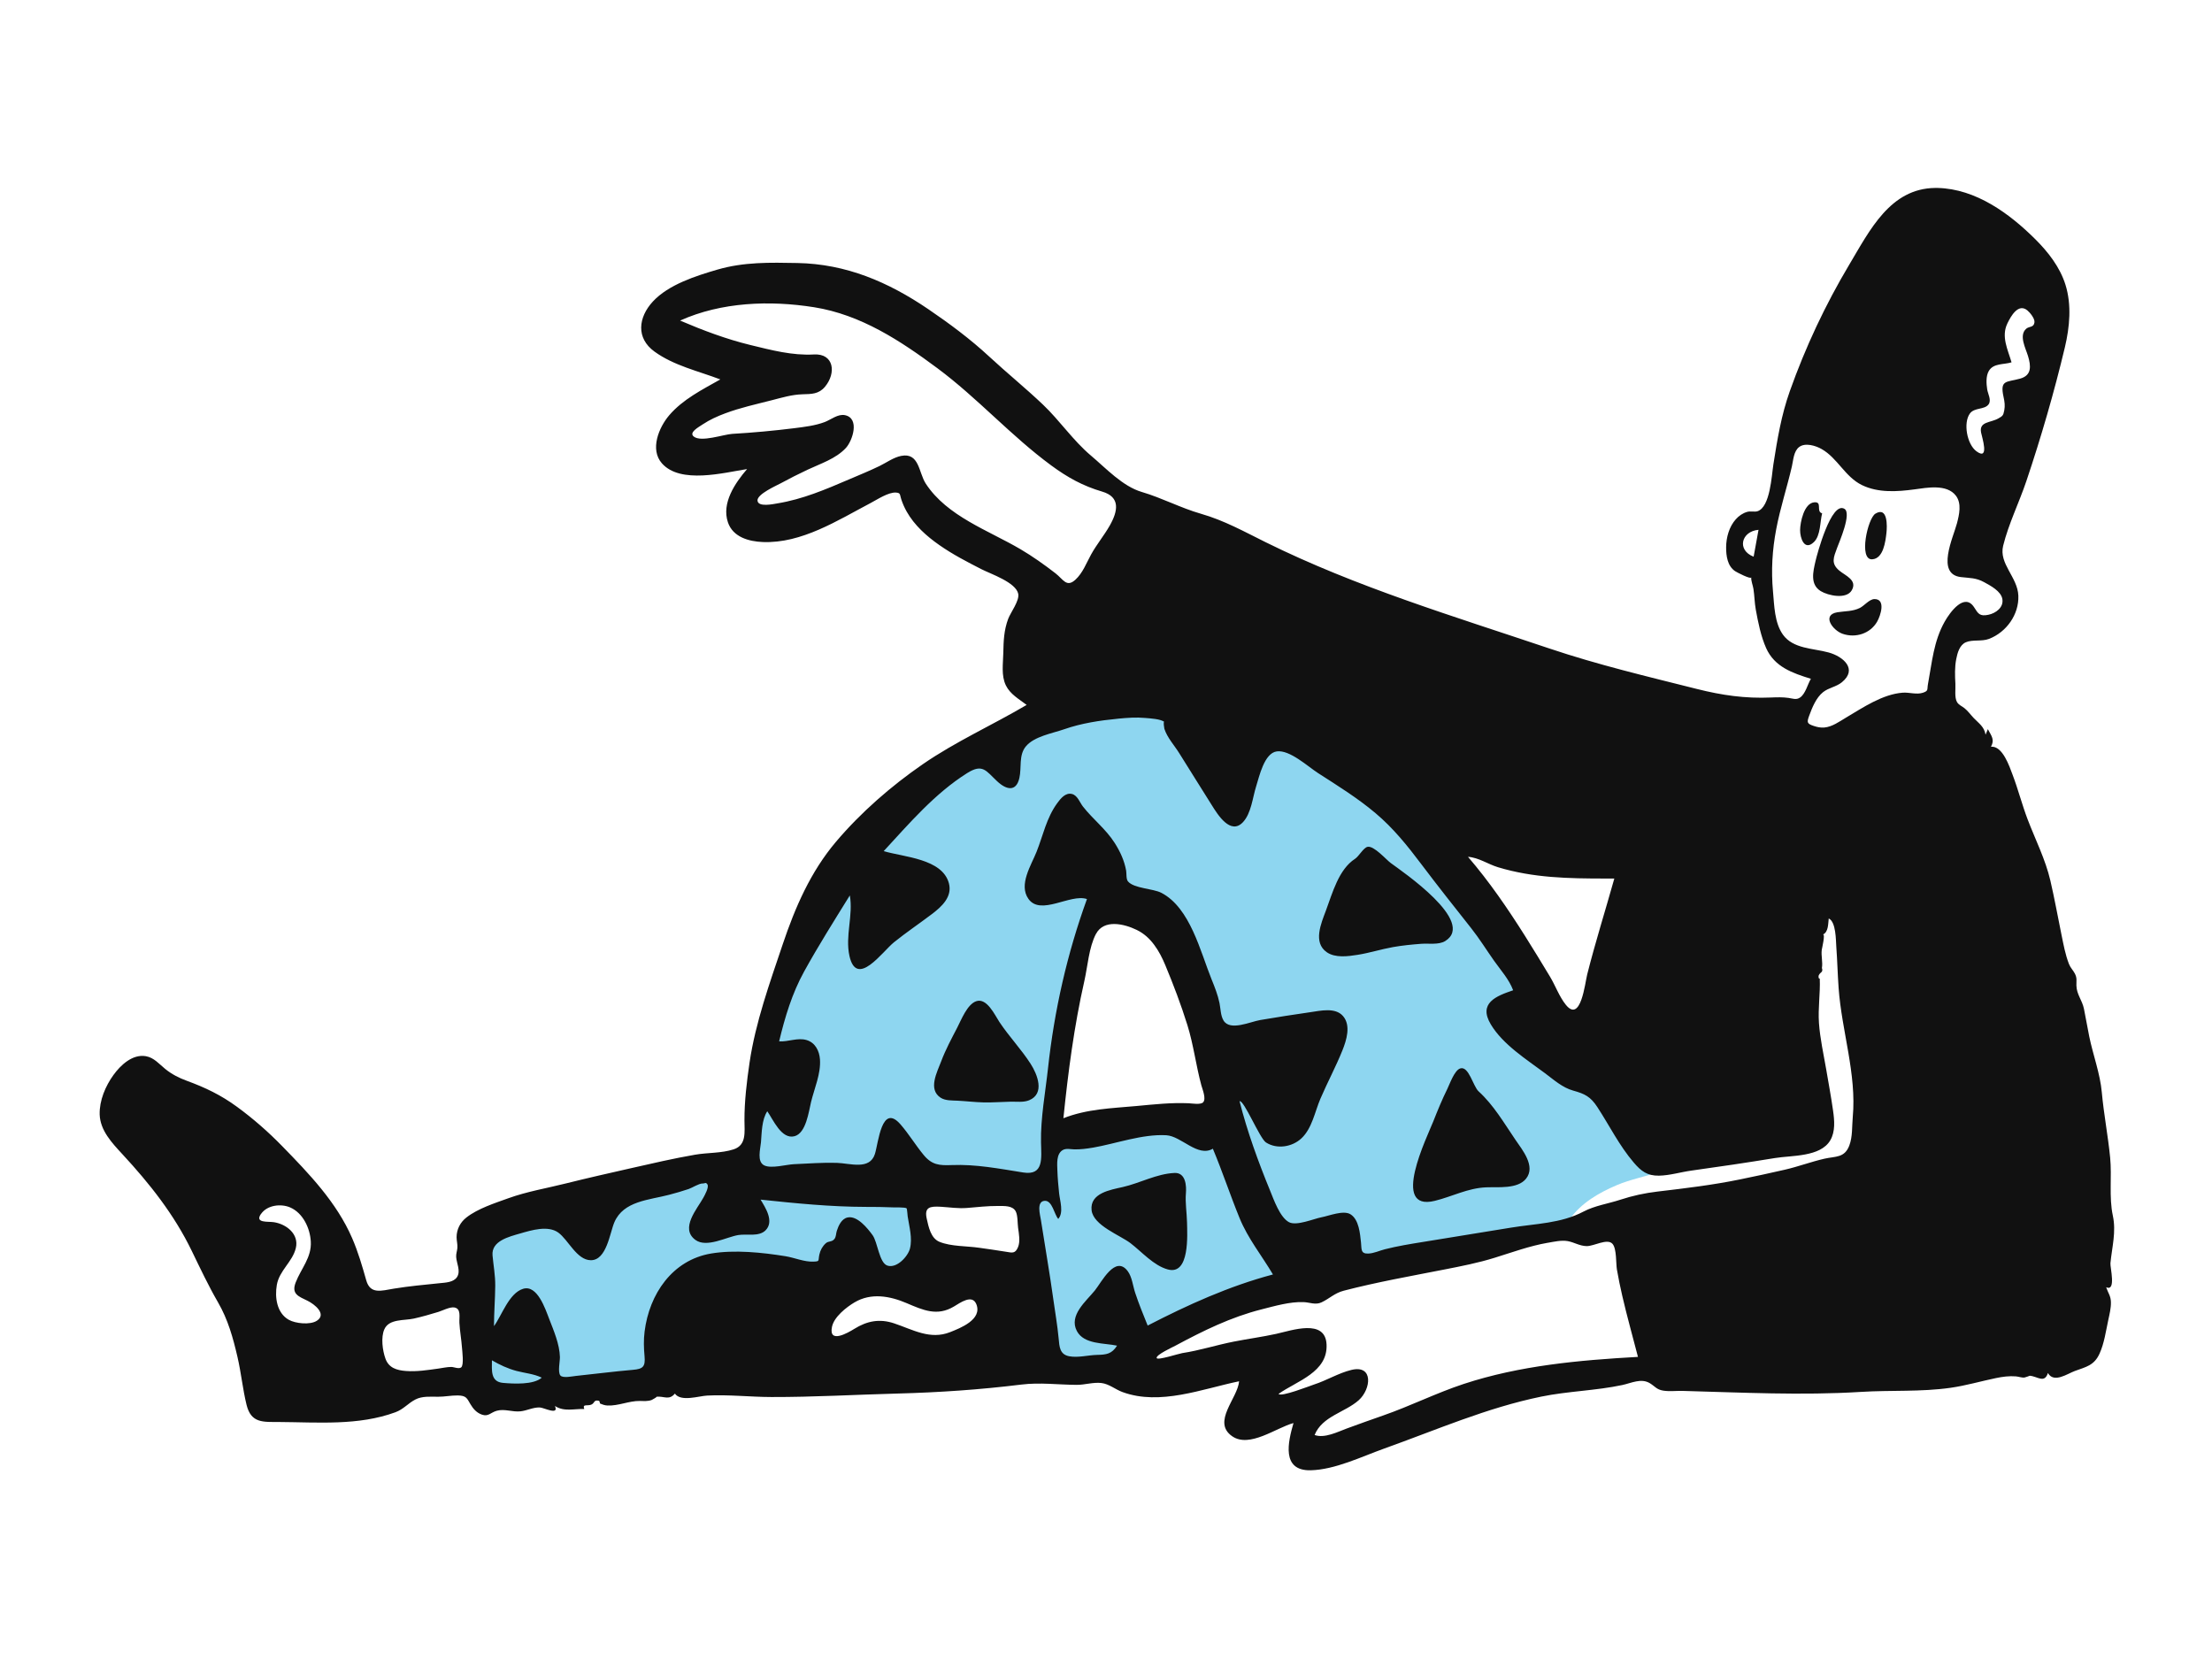
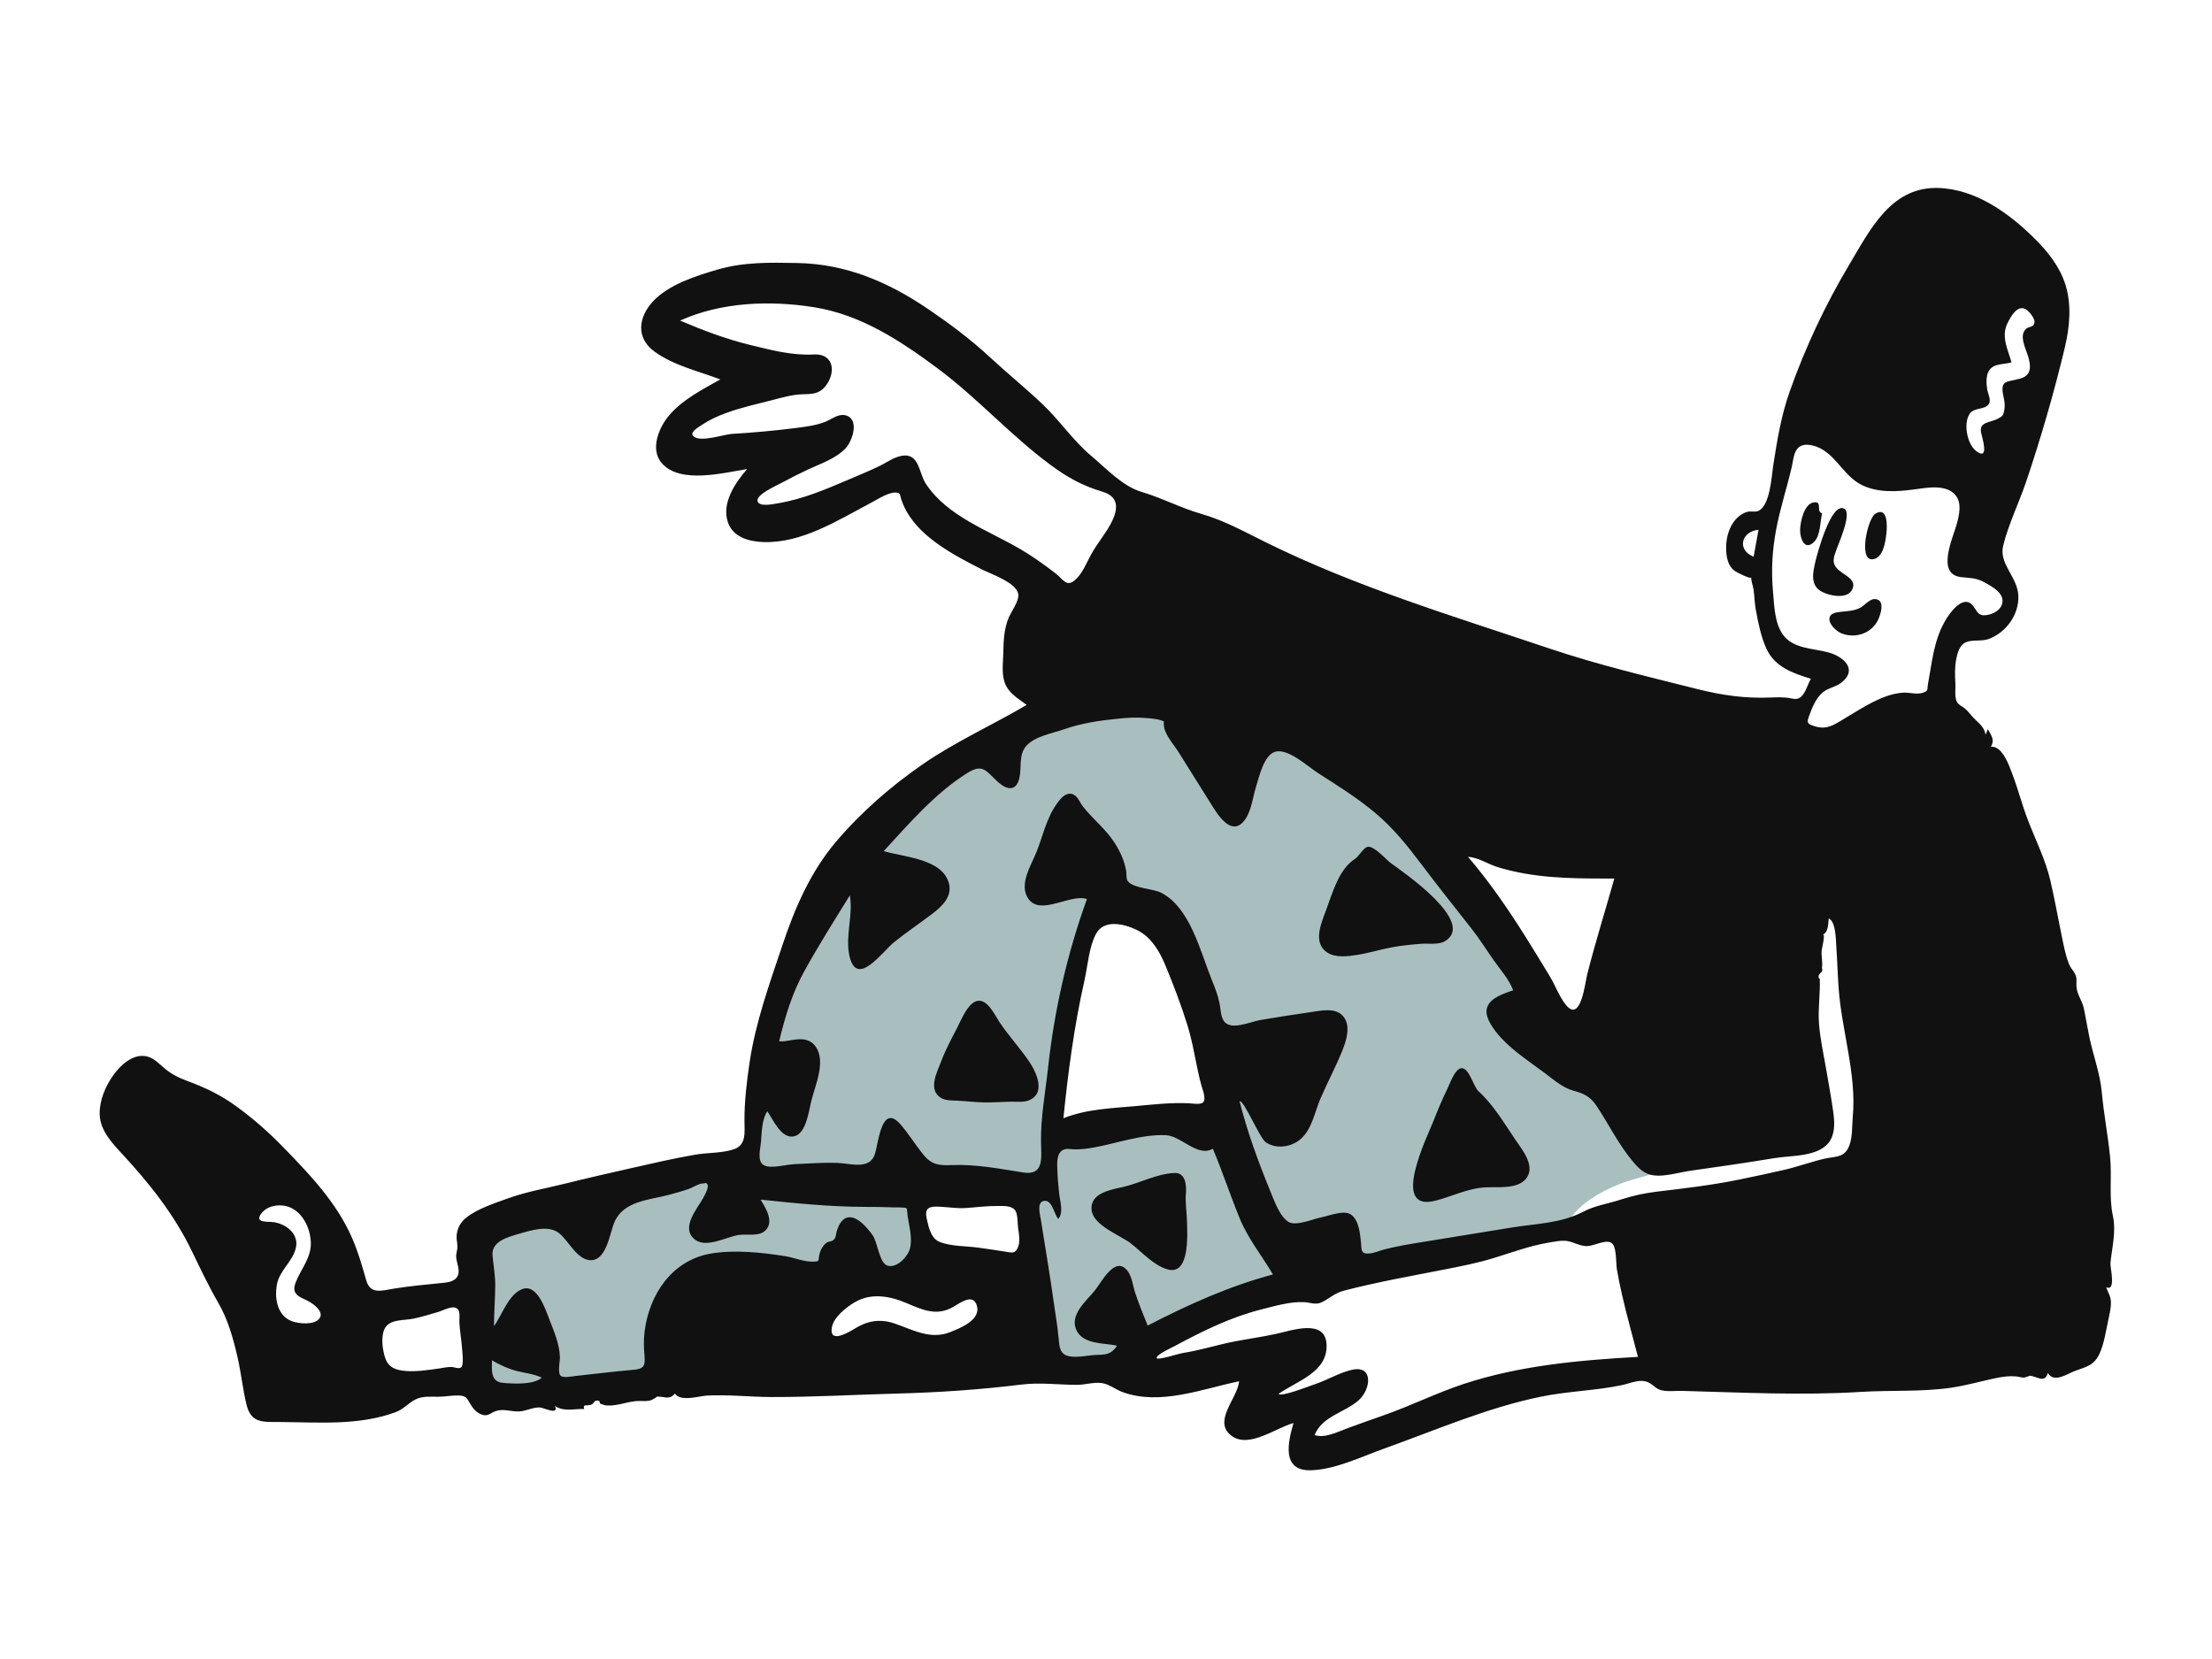
<svg xmlns="http://www.w3.org/2000/svg" viewBox="0 0 1024 768">
  <g fill="none" fill-rule="evenodd" stroke="none" stroke-width="1">
-     <path fill="#8ED6F0" d="M521.92 324.83c37.36-2.97 73.01 10.95 102.87 32.65 38.49 27.97 71.11 67.97 93.19 110.12a325.33 325.33 0 016.96 5.53c12.29 10.01 24.29 20.58 34.94 32.35 5.94 6.57 21.52 22.54 14.76 32.62-1.43 2.14-3.79 3.36-6.15 4.21-6.62 2.37-13.52 3.57-20.05 6.34-8.06 3.42-16.42 8.21-21.58 15.52-1.46 2.07-1.85 4.53-3.82 5.44-2.09.972-6.04.593-8.33.81l-13.80 1.35c-10.81 1.06-22.11 1.17-32.68 3.78l-48.65 12.01c-9.95 2.45-21.38 3.81-30.82 7.84-14.08 6.02-27.51 14.85-40.99 22.12l-19.54 10.54c-3.18 1.71-5.36 1.74-9.08 2.02l-26.91 2.07c-4.34.33-6.42 2.08-6.99-2.26l-6.25-47.75-3.30-25.25c-.197-1.50-.139-8.94-1.37-9.84-.772-.563-5.30.649-6.14.75l-12.21 1.49-26.39 3.23c-.714.08-4.66.043-5.11.627-.52.68.47 4.61.55 5.45l2.8 26.60c.11 1.02 1.35 5.79.7 6.64-.458.58-3.77.658-4.44.768l-25.45 4.15c-6.07.992-14.01.942-19.76 3.22-3.29 1.31-6.56 4.66-9.41 6.76l-41.38 30.45c-6.27 4.61-14.73 3.44-22.38 4.02l-88.17 6.71.22-8.24 1.16-43.63.508-19.02c.032-1.20-.449-4.72.338-5.61 1.04-1.18 5.72-1.69 7.17-2.12l14.6-4.32 42.82-12.67 42.32-12.53 14.48-4.28c1.11-.33 5.01-.77 5.78-1.71.977-1.18.54-6.25.696-7.76.766-7.35 1.85-14.66 3.18-21.93 9.59-52.41 32.01-105.66 73.58-140.63 27.47-23.11 61.94-35.89 97.59-38.73zm6.59 105.11c-3.7-4.34-9.91-11.42-16.44-10.25-5.31.95-8.20 7.54-10.05 11.91-7.44 17.59-9.74 37.75-12.06 56.55-1.45 11.79-2.62 23.64-3.36 35.50l79.51-6.11c-1.25-8.44-2.25-16.97-3.76-25.37-.755-4.21-2.84-8.00-4.62-11.89-7.98-17.40-16.69-35.67-29.19-50.34z" />
+     <path fill="#A9BFBF" d="M521.92 324.83c37.36-2.97 73.01 10.95 102.87 32.65 38.49 27.97 71.11 67.97 93.19 110.12a325.33 325.33 0 016.96 5.53c12.29 10.01 24.29 20.58 34.94 32.35 5.94 6.57 21.52 22.54 14.76 32.62-1.43 2.14-3.79 3.36-6.15 4.21-6.62 2.37-13.52 3.57-20.05 6.34-8.06 3.42-16.42 8.21-21.58 15.52-1.46 2.07-1.85 4.53-3.82 5.44-2.09.972-6.04.593-8.33.81l-13.80 1.35c-10.81 1.06-22.11 1.17-32.68 3.78l-48.65 12.01c-9.95 2.45-21.38 3.81-30.82 7.84-14.08 6.02-27.51 14.85-40.99 22.12l-19.54 10.54c-3.18 1.71-5.36 1.74-9.08 2.02l-26.91 2.07c-4.34.33-6.42 2.08-6.99-2.26l-6.25-47.75-3.30-25.25c-.197-1.50-.139-8.94-1.37-9.84-.772-.563-5.30.649-6.14.75l-12.21 1.49-26.39 3.23c-.714.08-4.66.043-5.11.627-.52.68.47 4.61.55 5.45l2.8 26.60c.11 1.02 1.35 5.79.7 6.64-.458.58-3.77.658-4.44.768l-25.45 4.15c-6.07.992-14.01.942-19.76 3.22-3.29 1.31-6.56 4.66-9.41 6.76l-41.38 30.45c-6.27 4.61-14.73 3.44-22.38 4.02l-88.17 6.71.22-8.24 1.16-43.63.508-19.02c.032-1.20-.449-4.72.338-5.61 1.04-1.18 5.72-1.69 7.17-2.12l14.6-4.32 42.82-12.67 42.32-12.53 14.48-4.28c1.11-.33 5.01-.77 5.78-1.71.977-1.18.54-6.25.696-7.76.766-7.35 1.85-14.66 3.18-21.93 9.59-52.41 32.01-105.66 73.58-140.63 27.47-23.11 61.94-35.89 97.59-38.73zm6.59 105.11c-3.7-4.34-9.91-11.42-16.44-10.25-5.31.95-8.20 7.54-10.05 11.91-7.44 17.59-9.74 37.75-12.06 56.55-1.45 11.79-2.62 23.64-3.36 35.50l79.51-6.11c-1.25-8.44-2.25-16.97-3.76-25.37-.755-4.21-2.84-8.00-4.62-11.89-7.98-17.40-16.69-35.67-29.19-50.34z" />
    <path fill="#111" d="M896.45 87.00l.648.01c17.59.46 33.10 11.78 45.13 23.76 5.95 5.92 11.37 12.89 13.92 20.99 2.94 9.36 1.97 19.66-.265 29.06-4.95 20.77-11.01 41.65-17.82 61.89-3.35 9.95-8.21 19.72-10.74 29.91-2.08 8.39 6.69 14.51 7.03 23.14.34 8.70-5.51 16.88-13.56 19.99-3.42 1.32-7.57.218-10.73 1.57-2.89 1.24-3.90 4.90-4.45 7.71-.756 3.83-.62 7.66-.405 11.53.132 2.36-.458 6.23.69 8.34.793 1.45 2.23 1.92 3.48 2.91 1.7 1.35 2.83 3.04 4.32 4.59 2.45 2.56 4.82 3.96 5.48 7.70l1.06-2.55c1.83 3.35 3.18 4.95 1.44 8.13 5.40-.53 8.60 9.26 10.01 12.98 2.59 6.8 4.37 13.86 6.97 20.67 3.56 9.33 8.24 18.53 10.51 28.29 1.91 8.20 3.42 16.63 5.11 24.89.956 4.65 1.79 9.37 3.53 13.81.68 1.72 1.94 2.88 2.72 4.41 1.07 2.10.651 3.21.702 5.51.09 4.10 2.67 6.76 3.49 10.75.87 4.25 1.58 8.56 2.45 12.82 1.76 8.59 5.04 17.17 5.82 25.87.915 10.10 2.87 20.09 3.86 30.2.86 8.83-.604 18.31 1.24 26.86 1.63 7.58-.392 14.52-1.11 22.05-.183 1.91 2.76 13.29-1.97 11.11.88 2.68 2.13 3.96 2.20 6.90.062 2.75-.648 5.58-1.22 8.25-1.12 5.16-1.86 10.78-4.06 15.61-2.48 5.46-6.26 6.12-11.40 8-3.48 1.27-9.74 5.80-12.48.953-1.63 4.97-4.82 1.53-8.40 1.26.02 0-2.04.766-2.43.82-1.25.168-2.74-.425-3.99-.529-3.12-.259-6.18.158-9.23.79-7.03 1.45-13.84 3.47-20.98 4.49-13.94 1.98-27.61 1.04-41.57 1.91-27.33 1.7-55.11.273-82.46-.463-2.93-.079-6.1.33-8.99-.119-3.12-.487-3.80-1.96-6.23-3.44-4.04-2.45-8.53-.067-12.72.831-12.32 2.63-25.18 2.83-37.60 5.38-25.23 5.18-48.47 15.40-72.64 24.03-10.47 3.74-22.77 9.79-34.07 10.06-13.69.291-10.45-13.19-7.94-21.86-7.91 2.1-20.33 11.69-28.37 6.12-9.58-6.63 2.61-17.66 3.18-25.46-17.12 3.55-36.55 11.35-53.93 5.01-3.34-1.21-6.25-3.79-9.84-4.21-3.73-.436-7.67.883-11.45.86-8.59-.055-16.94-1.19-25.54-.14-19.16 2.36-38.05 3.65-57.37 4.16-19.44.512-38.89 1.66-58.35 1.61-9.87-.025-19.93-1.19-29.79-.67-3.87.20-12.2 3.01-14.91-.917-2.73 3.27-5.04 1.08-8.55 1.45.64-.068-1.82 1.36-2.19 1.5-1.84.68-3.56.476-5.48.456-5.12-.052-9.90 2.34-14.99 2.11-1.28-.058-2.26-.433-3.35-.875-.259-.105-.197-1.21-.612-1.31-2.49-.558-1.84.968-3.43 1.73-1.75.852-4.34-.527-3.35 2.09-4.76-.209-9.26 1.39-13.59-1.42 2.04 4.52-5.10.766-6.97.692-3.10-.125-5.82 1.42-8.92 1.78-3.71.428-7.44-1.29-11.08-.243-2.84.823-3.82 2.80-6.78 1.79-2.51-.86-4.09-2.72-5.31-4.77-1.68-2.81-1.90-4.07-5.96-4.12-3.01-.037-6.04.612-9.09.60-3.48-.007-7.32-.377-10.50 1.28-3.43 1.78-5.44 4.50-9.24 5.90-17.10 6.29-35.88 4.62-53.73 4.51-7.53-.045-13.05.647-15.17-7.94-1.78-7.25-2.50-14.84-4.20-22.16-2.08-8.96-4.38-17.28-9.01-25.29-4.49-7.77-8.27-15.80-12.18-23.87-8.13-16.79-19.46-31.07-32.09-44.72-4.79-5.18-10.29-10.96-10.52-18.42-.157-6.44 2.68-13.12 6.40-18.26 3.32-4.58 8.80-9.75 15.00-8.68 3.73.644 6.18 3.65 8.96 5.91 3.04 2.46 6.36 4.15 10.03 5.49 8.55 3.14 15.73 6.57 23.14 11.99 7.5 5.48 14.51 11.62 20.99 18.27 12.45 12.76 25.20 26.02 32.35 42.55 2.82 6.51 4.62 12.79 6.54 19.54 1.88 6.63 7.02 4.80 12.80 3.85 7.04-1.16 14.12-1.78 21.21-2.52 2.67-.278 6.43-.36 8.04-2.88 1.77-2.78-.259-6.38-.42-9.26-.086-1.54.42-2.67.553-4.18.14-1.70-.358-3.27-.36-4.97-.002-3.66 1.71-6.92 4.55-9.13 5.32-4.15 13.09-6.62 19.40-8.90 8.61-3.11 17.83-4.65 26.70-6.87 9.98-2.50 20.03-4.76 30.07-7.04 9.86-2.23 19.71-4.53 29.68-6.25 5.84-1.01 12.19-.64 17.86-2.48 6.02-1.96 5.02-8.02 5.00-13.39-.029-8.87 1.07-18.00 2.36-26.77 2.76-18.64 9.34-36.88 15.33-54.70 5.76-17.15 12.91-33.62 24.70-47.55 11.48-13.55 25.56-25.82 40.18-35.89 15.22-10.49 32.17-18.07 48.07-27.44-3.47-2.65-7.61-4.92-9.61-9.01-2.25-4.61-1.29-10.14-1.20-15.07.108-5.57.278-10.46 2.26-15.77 1.09-2.90 5.3-8.42 4.65-11.58-1.08-5.30-12.69-9.18-16.96-11.36-6.70-3.42-13.42-6.90-19.60-11.23-5.93-4.15-11.51-9.14-15.10-15.51a31.96 31.96 0 01-2.50-5.67c-.725-2.19-.218-2.94-2.41-3.10-3.50-.258-8.76 3.26-11.72 4.81-15.23 8.01-31.96 18.80-49.94 18.09-6.52-.259-13.85-2.30-16.16-9.11-3.03-8.95 3.30-18.20 8.86-24.67-10.84 1.70-30.85 7.03-39.41-2.64-5.70-6.45-1.40-16.68 3.38-22.28 6.32-7.38 15.33-11.88 23.65-16.58-10.21-3.89-21.52-6.38-30.50-12.9-8.59-6.23-7.52-15.80-.744-23.15 7.25-7.85 19.93-11.88 29.91-14.79 12.23-3.57 24.39-3.29 37.00-3.05 22.63.43 42.07 8.77 60.63 21.38 9.81 6.67 19.48 13.86 28.19 21.94 8.16 7.57 16.87 14.62 24.91 22.27 7.79 7.42 13.92 16.61 22.15 23.54 6.99 5.89 14.66 14.24 23.55 16.86 9.42 2.77 17.90 7.36 27.40 10.09 10.78 3.09 20.04 8.27 30.03 13.21 41.92 20.73 86.93 34.23 131.13 49.11 22.60 7.61 45.36 12.98 68.44 18.79 11.59 2.92 22.35 4.47 34.31 3.95 2.75-.12 5.39-.193 8.11.19 1.99.28 3.51 1.03 5.29-.158 2.56-1.71 3.52-6.16 5.05-8.70-8.51-2.63-16.84-5.49-20.72-14.21-2.44-5.49-3.71-11.90-4.79-17.80-.576-3.17-.589-6.37-1.08-9.55-.27-1.75-1.10-3.58-1.04-5.37-.192.99-6.53-2.28-7.45-2.89-3.54-2.35-4.19-7.09-4.16-11.09.03-4.51 1.39-9.48 4.46-12.91 1.45-1.62 3.18-2.83 5.29-3.45 1.49-.434 3.47.134 4.79-.303 5.86-1.93 6.51-16.43 7.34-21.71 1.83-11.63 3.65-22.73 7.61-33.88a329.43 329.43 0 0127.53-58.59c9.47-15.86 18.93-35.25 39.74-35.47h.641zm-179.97 488.32c-8.42 1.46-16.5 4.44-24.64 6.96-7.60 2.36-15.30 3.86-23.10 5.39-15.52 3.05-31.38 5.85-46.67 9.83-4.30 1.12-6.57 3.65-10.33 5.41-2.78 1.30-5.40-.017-8.3-.128-6.30-.24-13.30 1.81-19.37 3.35-14.32 3.62-27.03 9.90-39.99 16.85-1.16.62-9.00 4.21-8.63 5.69.301 1.21 10.27-2.04 11.85-2.28 8.02-1.22 15.87-3.75 23.84-5.32 6.54-1.29 13.15-2.16 19.66-3.59 7.24-1.59 22.68-7.13 23.30 4.83.663 12.93-13.62 16.91-22.21 22.95.957 1.65 14.73-3.79 16.44-4.34 5.86-1.88 11.29-5.29 17.26-6.74 10.37-2.52 9.12 8.94 3.39 14.03-6.36 5.66-16.89 7.37-20.41 16.09 4.63 1.67 10.68-1.46 14.93-3.02a1052.72 1052.72 0 0116.80-6.01c12.61-4.38 24.59-10.41 37.26-14.59 26.01-8.56 53.50-11.02 80.7-12.54-2.42-9.39-5.07-18.74-7.25-28.20-.933-4.04-1.78-8.11-2.49-12.21-.49-2.84-.073-9.66-2.03-11.90-2.38-2.73-8.61 1.10-11.99 1.03-3.31-.072-5.73-1.78-8.80-2.32-2.91-.512-6.35.302-9.2.79zm-488.75 54.40c0 4.49-.779 9.94 5.13 10.46 4.78.42 14.13.971 17.94-2.42-3.65-1.78-7.80-2.09-11.68-3.11-4.04-1.07-7.77-2.82-11.38-4.92zm97.54-81.86c-1.79.013-4.83 2.01-6.47 2.57-3.00 1.02-6.05 1.88-9.11 2.69-9.20 2.43-21.05 2.81-25.28 12.7-2.11 4.93-3.57 17.61-10.90 17.57-6.51-.043-10.42-9.44-15.06-12.79-4.80-3.45-12.42-1.10-17.60.398-5.26 1.52-13.43 3.48-12.84 10.15.425 4.79 1.29 9.16 1.25 14.06-.05 6.24-.578 12.46-.578 18.70 3.69-5.06 6.92-15.24 13.47-17.28 6.61-2.05 10.36 9.50 12.08 13.93 2.13 5.49 4.81 11.71 4.97 17.66.051 1.86-1.08 7 .216 8.53 1.15 1.36 5.58.375 7.02.226 8.87-.923 17.69-2.07 26.58-2.84 4.57-.395 5.81-1.39 5.36-6.31-.35-3.86-.46-7.53.024-11.41 2.16-17.3 12.81-33.12 30.82-36.13 10.85-1.81 23.53-.488 34.37 1.25 4.17.67 8.71 2.69 12.95 2.51 3.13-.13 2.12-.308 2.76-3.25.45-2.06 1.41-3.82 2.98-5.25 1.24-1.13 2.81-.492 3.98-1.96.846-1.06.72-2.52 1.11-3.75.78-2.39 2.18-5.63 4.99-6.23 4.51-.975 9.30 5.06 11.58 8.18 2.35 3.22 3.06 12.83 6.84 14.09 4.36 1.45 9.55-4.27 10.46-7.87 1.22-4.84-.318-10.09-1.05-14.89-.052-.344-.267-3.53-.504-3.74-.637-.56-5.43-.404-6.28-.446-4.18-.199-8.36-.209-12.55-.22-16.40-.04-32.47-1.65-48.77-3.37 2.36 3.86 6.42 10.19 2.26 14.27-3.08 3.01-8.64 1.50-12.51 2.12-5.47.87-14.69 6.07-19.90 2.27-7.34-5.35.96-14.54 3.69-19.59.584-1.08 2.75-4.89 1.83-6.16-.795-1.1-1.02-.368-2.19-.359zm-122.34 59.46c-3.75 1.14-7.53 2.24-11.36 3.09-4.49.995-11.46.03-13.65 4.97-1.66 3.76-.838 9.82.514 13.57 1.54 4.29 5.18 5.39 9.47 5.72 5.00.381 10.07-.426 15.01-1.11 1.95-.27 4.02-.757 6.00-.76 1.17-.003 3.54 1.07 4.59.193 1.35-1.13.462-7.60.356-9.16-.263-3.84-.992-7.63-1.19-11.47-.143-2.76.9-6.51-2.34-7.10-2.01-.367-5.66 1.53-7.41 2.06zm302.90-76.03c-2.80.485-5.59.83-8.43.79-1.75-.028-3.85-.624-5.47.338-2.99 1.77-2.54 6.45-2.44 9.38.12 3.54.435 7.14.81 10.66.361 3.37 2.21 8.92-.402 11.81-1.84-2.01-2.75-8.61-6.30-8.37-3.91.26-2.10 6.51-1.75 8.75 1.91 12.37 4.10 24.75 5.81 37.15.814 5.89 1.86 11.75 2.41 17.68.36 3.97.488 7.56 4.93 8.38 4.12.76 8.75-.54 12.91-.64 4.28-.103 6.74-.394 9.21-4.27-5.90-1.29-15.26-.502-18.59-6.75-3.88-7.28 4.30-13.84 8.33-18.82 3.09-3.82 9.41-16.54 15.15-8.99 2.06 2.72 2.43 6.87 3.48 10.03 1.69 5.14 3.77 10.20 5.80 15.22 18.61-9.60 37.70-18.26 58-23.65-5.17-8.74-11.58-16.62-15.45-26.09-4.34-10.62-7.93-21.53-12.37-32.12-7.03 4.10-14.55-5.84-21.56-6.24-11.06-.633-23.21 3.88-34.06 5.76zM395.59 602.9c-3.85 2.29-9.53 6.76-10.45 11.38-1.6 7.98 7.51 2.64 10.33.9 5.89-3.66 11.66-4.82 18.42-2.57 8.67 2.89 16.67 7.77 25.98 4.06 4.63-1.84 14.91-5.79 12.13-12.86-1.91-4.87-7.50-.694-10.46 1.05-7.74 4.58-14.15 1.67-21.88-1.62-7.73-3.30-16.44-4.87-24.06-.338zm-274.75-40.98c-3.09 4.39 3.2 3.44 5.96 3.87 5.78.89 11.73 5.50 10.14 12.02-1.55 6.36-7.63 10.33-8.79 17.01-.996 5.73-.036 12.98 5.5 16.13 3.10 1.76 9.90 2.49 13.03.465 4.77-3.1-1.15-7.71-4.31-9.25-4.18-2.03-7.57-3.13-5.49-8.48 2.52-6.51 7.43-11.51 7-18.97-.36-6.17-3.62-13.19-9.56-15.76-4.25-1.83-10.55-1.14-13.45 2.97zm422.86-18.93c5.35-.229 5.56 6.24 5.29 9.42-.369 4.35.421 8.98.512 13.35.121 5.78 1.33 24.71-8.89 21.90-6.57-1.80-11.98-8.10-17.26-12.15-4.86-3.72-17.22-8.19-18.02-15.25-.904-7.97 8.84-9.47 14.42-10.74 7.97-1.81 15.71-6.16 23.94-6.52zm-26.08-210.29c-8.49.82-16.93 2.08-25.01 4.9-5.46 1.90-13.86 3.27-17.73 7.95-3.35 4.05-1.89 9.82-2.98 14.60-1.47 6.47-5.94 5.58-10.27 1.54-5.18-4.83-6.68-8.34-13.90-3.8-14.94 9.39-26.79 23.27-38.64 36.12 9.16 2.77 27.15 3.44 30.19 14.90 1.66 6.26-3.35 10.81-7.86 14.23-5.82 4.41-11.89 8.49-17.59 13.08-5.31 4.28-17.22 21.33-20.59 6.34-2.08-9.28 1.82-18.87.164-28.04-7.20 11.62-14.52 23.21-21.13 35.19-5.62 10.19-8.89 21.10-11.59 32.37 4.20.275 8.58-1.86 12.74-.599 4.00 1.21 5.87 5.00 6.16 8.92.477 6.65-2.59 13.42-4.14 19.81-1.06 4.38-2.28 14.34-7.62 15.77-6.09 1.62-9.91-7.74-12.63-11.55-2.58 3.97-2.54 9.79-2.92 14.34-.259 3.13-2.00 8.99 1.51 10.72 3.29 1.62 10.25-.41 13.78-.559 6.54-.278 13.21-.808 19.76-.615 6.18.183 15.28 3.49 17.70-4.11 1.64-5.17 3.09-23.77 11.86-13.68 3.89 4.48 6.94 9.59 10.71 14.15 3.79 4.60 7.25 4.90 12.92 4.67 11.22-.46 22.19 1.69 33.17 3.43 9.64 1.52 8.37-6.65 8.23-13.93-.219-11.29 2.02-23.09 3.24-34.32 2.90-26.7 8.86-53.08 18.03-78.33-7.67-2.61-21.42 7.92-27.09-.077-4.66-6.57 1.32-15.64 3.76-21.79 3.04-7.67 4.58-15.68 9.54-22.48 1.56-2.14 3.79-5.02 6.82-4.3 2.6.62 3.63 3.93 5.1 5.80 4.64 5.93 10.57 10.39 14.70 16.86 2.52 3.96 4.49 8.19 5.31 12.84.225 1.28-.06 3.89.84 4.97 2.79 3.32 11.58 3.27 15.49 5.31 13.34 6.96 18.03 27.23 23.21 40.01 1.46 3.6 2.90 7.20 3.68 11.02.518 2.55.49 5.79 1.87 8.08 3.02 4.99 12.4.53 17.00-.24 7.71-1.29 15.39-2.53 23.13-3.62 4.72-.663 11.60-2.37 15.20 1.81 3.73 4.34 1.58 11.17-.288 15.83-3.05 7.60-6.96 14.86-10.19 22.39-2.57 6.00-3.85 13.74-8.80 18.37-4.28 4.01-11.37 5.16-16.42 1.89-2.88-1.86-10.27-19.88-12.22-19.08 3.52 13.92 8.68 28.11 14.14 41.4 1.67 4.08 4.55 12.40 8.78 14.61 3.51 1.83 11.47-1.63 15.06-2.30 3.40-.638 10.12-3.40 13.38-1.37 3.94 2.45 4.42 9.00 4.86 13.07.33 3.01-.268 5.26 3.4 5.11 2.58-.105 5.19-1.36 7.67-1.99 5.75-1.46 11.73-2.44 17.59-3.38 13.55-2.18 27.10-4.37 40.65-6.61 11.64-1.92 23.14-1.91 33.67-7.44 5.33-2.8 11.45-3.65 17.13-5.52 5.63-1.85 11.25-3.06 17.14-3.76 12.89-1.52 25.43-3.01 38.17-5.62a863.53 863.53 0 0020.86-4.52c6.17-1.42 12.14-3.68 18.28-5.08 5.11-1.16 9.30-.289 11.49-6.08 1.57-4.15 1.20-8.82 1.60-13.17 1.84-19.88-5.12-39.89-6.54-59.67-.462-6.40-.604-12.83-1.08-19.23-.22-2.93-.087-11.47-3.50-13.05-.31 2.34-.069 6.29-2.73 7.45 1.30-.568-.407 6.36-.499 7.05-.364 2.76.544 5.72.065 8.44.38.95.214 1.67-.496 2.15a3.37 3.37 0 00-1.05 1.48c-.034 1.93.533.79.56 1.46.268 6.65-.857 13.55-.376 20.37.51 7.20 2.11 14.27 3.34 21.38 1.09 6.38 2.28 12.77 3.19 19.18.642 4.49 1.11 9.66-1.30 13.75-4.59 7.77-17.89 6.92-25.64 8.2-12.87 2.11-25.77 4.02-38.69 5.81-4.96.69-9.98 2.26-15.00 2.34-5.36.084-8.23-2.08-11.61-6.04-6.81-7.97-11.20-17.02-16.87-25.70-3.18-4.87-5.83-6.15-11.20-7.64-4.98-1.38-8.98-5.01-13.03-8.04-8.51-6.35-19.51-13.26-25.1-22.61-5.88-9.84 2.40-13.11 10.34-15.79-1.93-5.13-5.71-9.25-8.83-13.66-3.54-5.02-6.76-10.23-10.58-15.06-7.78-9.84-15.55-19.64-23.11-29.67-6.45-8.57-12.98-16.69-21.22-23.63-8.27-6.97-17.49-12.69-26.58-18.53-4.74-3.05-13.08-10.84-19.08-10.04-5.82.77-8.12 11.61-9.57 16.17-1.66 5.23-2.25 12.52-6.14 16.63-5.71 6.05-11.64-3.48-14.37-7.87-4.99-8.04-10.10-16.01-15.08-24.07-2.27-3.67-5.55-7.16-6.90-11.32-.016-.05-.647-3.62-.01-3.12l.044.04-.043-.048c-1.42-1.41-6.69-1.70-8.66-1.87l-.18-.016c-4.14-.39-8.33-.083-12.46.316zm-55.65 225.58c-4.77-.029-9.53.526-14.28.915-4.17.341-7.99-.297-12.16-.548-5.15-.31-7.70.23-6.51 5.55.863 3.87 1.9 9.03 5.87 10.67 5.37 2.21 12.60 1.91 18.33 2.75 4.20.615 8.39 1.17 12.57 1.87 2.78.46 4.20.953 5.50-2.19 1.08-2.63.387-6.16.016-8.89-.286-2.09-.115-5.77-1.10-7.63-1.47-2.77-5.33-2.47-8.24-2.49zm222.51-53.07c7.01 6.41 11.73 14.60 17.02 22.37 3.23 4.74 9.55 12.31 4.96 18.06-3.91 4.90-13.01 3.78-18.48 4.01-8.60.37-15.62 4.25-23.81 6.26-20.61 5.05-3.49-29.60-.639-36.83 2.00-5.07 4.07-10.12 6.49-15.01 1.09-2.20 3.27-8.63 5.99-9.47 3.94-1.22 5.96 8.33 8.46 10.61zm-177.14-72.86c-3.27 6.26-3.81 14.93-5.36 21.77-4.74 20.91-7.52 42.22-9.70 63.54 10.86-4.30 22.32-4.60 33.78-5.65 8.30-.764 15.93-1.63 24.24-1.28 1.41.06 5.49.78 6.65-.425 1.56-1.61-.33-6.12-.794-7.82-2.51-9.23-3.62-18.77-6.48-27.95-2.91-9.35-6.46-18.70-10.23-27.75-2.76-6.61-6.55-13.07-13.24-16.31-5.85-2.84-15.22-5.05-18.85 1.89zm-44.72 40.71c4.47 6.74 10.14 12.64 14.51 19.45 3.09 4.82 6.72 13.76-.716 16.83-2.61 1.07-5.69.611-8.43.659-4.23.073-8.42.437-12.66.336-4.01-.096-7.98-.582-11.98-.791-2.52-.131-5.68.063-7.90-1.38-5.95-3.88-1.64-11.81.27-16.88 2.03-5.38 4.78-10.48 7.43-15.59 1.84-3.54 4.59-10.75 8.77-12.20 4.95-1.71 8.65 6.46 10.71 9.57zm216.95-76.42c9.83 11.43 18.37 23.90 26.41 36.64 3.92 6.21 7.73 12.50 11.53 18.79 2.49 4.11 4.35 9.38 7.39 13.11 6.91 8.50 8.84-10.05 9.86-14.08 3.76-14.87 8.41-29.62 12.56-44.4h-4.24c-16.92-.009-33.15-.26-49.63-5.24-4.66-1.41-8.91-4.47-13.88-4.81zm-35.75 2.88c5.35 3.95 39.62 27.17 25.21 36.12-2.98 1.85-7.85 1.01-11.23 1.28-4.32.34-8.70.758-12.97 1.52-5.52.992-10.89 2.72-16.44 3.59-4.41.697-10.26 1.51-14.20-1.23-6.50-4.53-2.55-13.43-.409-19.20 3.05-8.19 5.94-19.15 13.51-24.03 1.76-1.13 3.92-5.18 5.81-5.55 2.97-.582 8.54 5.90 10.72 7.50zM832.89 206.93c-2.58 1.97-2.70 6.08-3.37 8.98-2.25 9.74-5.4 19.23-7.26 29.09-1.82 9.60-2.39 19.06-1.49 28.80.596 6.49.665 14.48 4.61 20.01 4.72 6.61 14.08 6.28 21.15 8.24 6.80 1.88 13.55 7.72 6.13 13.79-2.63 2.15-6.10 2.50-8.71 4.58-3.21 2.56-5.06 7.16-6.43 10.92-1.12 3.09-1.09 3.68 2.27 4.77 1.53.5 3.08.816 4.70.682 3.68-.306 6.96-2.73 10.04-4.56 7.85-4.65 16.93-10.87 26.31-11.57 3-.224 6.40 1.00 9.32.03 2.71-.91 1.88-1.46 2.35-3.99 1.87-10.01 2.62-19.84 7.73-28.90 2.52-4.47 9.18-13.61 13.65-6.65 1.86 2.90 2.54 4.32 6.67 3.43 3.36-.725 7.06-3.38 6.39-7.27-.629-3.66-5.45-6.16-8.37-7.77-3.89-2.14-6.62-1.89-10.86-2.4-11.65-1.39-3.48-18.43-1.80-24.83 1.05-4.02 2.29-9.21-.48-12.84-4.22-5.52-13.41-3.70-19.2-2.92-8.00 1.08-16.74 1.66-24.24-1.97-7.92-3.84-11.30-12.51-18.74-16.72-2.74-1.55-7.56-3.07-10.38-.916zm34.79 70.40c5.51-.074 2.83 7.78 1.32 10.42-3.17 5.57-9.98 7.72-15.96 5.67-4.72-1.62-9.84-8.80-2.43-9.99 3.55-.57 7.06-.338 10.43-2.02 1.91-.962 4.39-4.04 6.64-4.07zm-13.82-41.77c3.42 2.07-2.42 15.35-3.40 18.03-1.60 4.38-3.02 7.21 1.04 10.59 2.83 2.35 8.42 4.37 5.75 9.06-2.47 4.33-10.94 2.51-14.39.396-5.01-3.08-3.53-8.98-2.42-13.83.722-3.17 7.32-27.95 13.41-24.25zm-538.99-87.14c10.55 4.51 21.35 8.58 32.52 11.3 9.76 2.37 19.35 4.93 29.41 4.37 9.30-.515 10.41 8.62 5.10 14.96-2.88 3.44-6.23 3.35-10.44 3.48-4.92.156-9.40 1.52-14.15 2.74-7.23 1.86-14.56 3.44-21.57 6.07-3.61 1.35-7.19 2.95-10.41 5.10-2.02 1.35-6.55 3.78-4.16 5.66 3.46 2.72 13.73-1.00 17.85-1.25a438.89 438.89 0 0028.70-2.63c4.67-.589 9.68-1.17 14.11-2.86 2.89-1.11 6.1-3.86 9.37-3.16 6.91 1.47 3.49 11.84.35 15.21-4.66 5.01-11.74 7.22-17.76 10.06a244.89 244.89 0 00-12.48 6.32c-1.93 1.05-10.93 4.99-10.64 7.98.3 3.14 7.40 1.56 9.16 1.27 11.72-1.90 22.30-6.44 33.14-11.08 4.74-2.03 9.55-3.98 14.19-6.23 3.24-1.57 6.43-3.97 10.01-4.68 8.44-1.68 8.07 7.74 11.40 12.84 9.88 15.14 28.98 21.61 43.85 30.36 5.62 3.31 10.98 7.12 16.14 11.11 3.68 2.84 5.15 6.76 9.27 3.01 3.43-3.13 5.08-7.72 7.28-11.70 2.56-4.63 5.97-8.72 8.6-13.32 3.87-6.79 5.03-13.27-3.47-15.77-8.93-2.62-16.00-6.53-23.60-12.12-18.63-13.70-34.10-31.19-52.69-45.00-17.21-12.79-35.47-24.79-57.06-28.23-20.45-3.25-42.90-2.45-62.02 6.16zm558.41 98.39c-.437 3.77-1.36 11.81-6.60 12.11-6.36.365-2.09-18.96 1.51-21.14 5.77-3.48 5.46 5.83 5.09 9.02zm-59.21-1.54c-7.94.658-10.20 9.36-2.26 12.44l2.26-12.44zm29.45-7.63c-1.02 3.94-.657 10.28-3.82 13.31-4.46 4.27-6.41-1.99-6.38-5.57.033-3.53 1.78-12.37 6.51-12.84 4.04-.398.67 4.28 3.69 5.09zm85.73-87.85c-2.90 6.04.218 12.00 1.95 17.94-3.56 1.15-8.36.28-10.54 4.04-1.37 2.37-1.13 5.95-.722 8.52.337 2.11 2.06 4.95.627 6.91-1.88 2.56-6.56 1.37-8.64 4.22-3.16 4.33-1.38 14.24 3.04 17.50 6.23 4.58 2.51-6.66 2.13-8.71-.956-5.13 4.36-4.43 7.99-6.50 1.95-1.11 2.29-1.32 2.74-3.7.41-2.18.194-3.92-.327-6.28-1.76-7.99 1.32-6.69 7.67-8.45 5.48-1.52 5.04-5.9 3.65-10.50-1.09-3.60-4.34-9.52-.822-12.60 1.4-1.22 3.52-.449 3.82-2.99.204-1.72-2.10-4.54-3.31-5.52-4.17-3.41-7.57 2.59-9.27 6.13z" />
  </g>
</svg>
